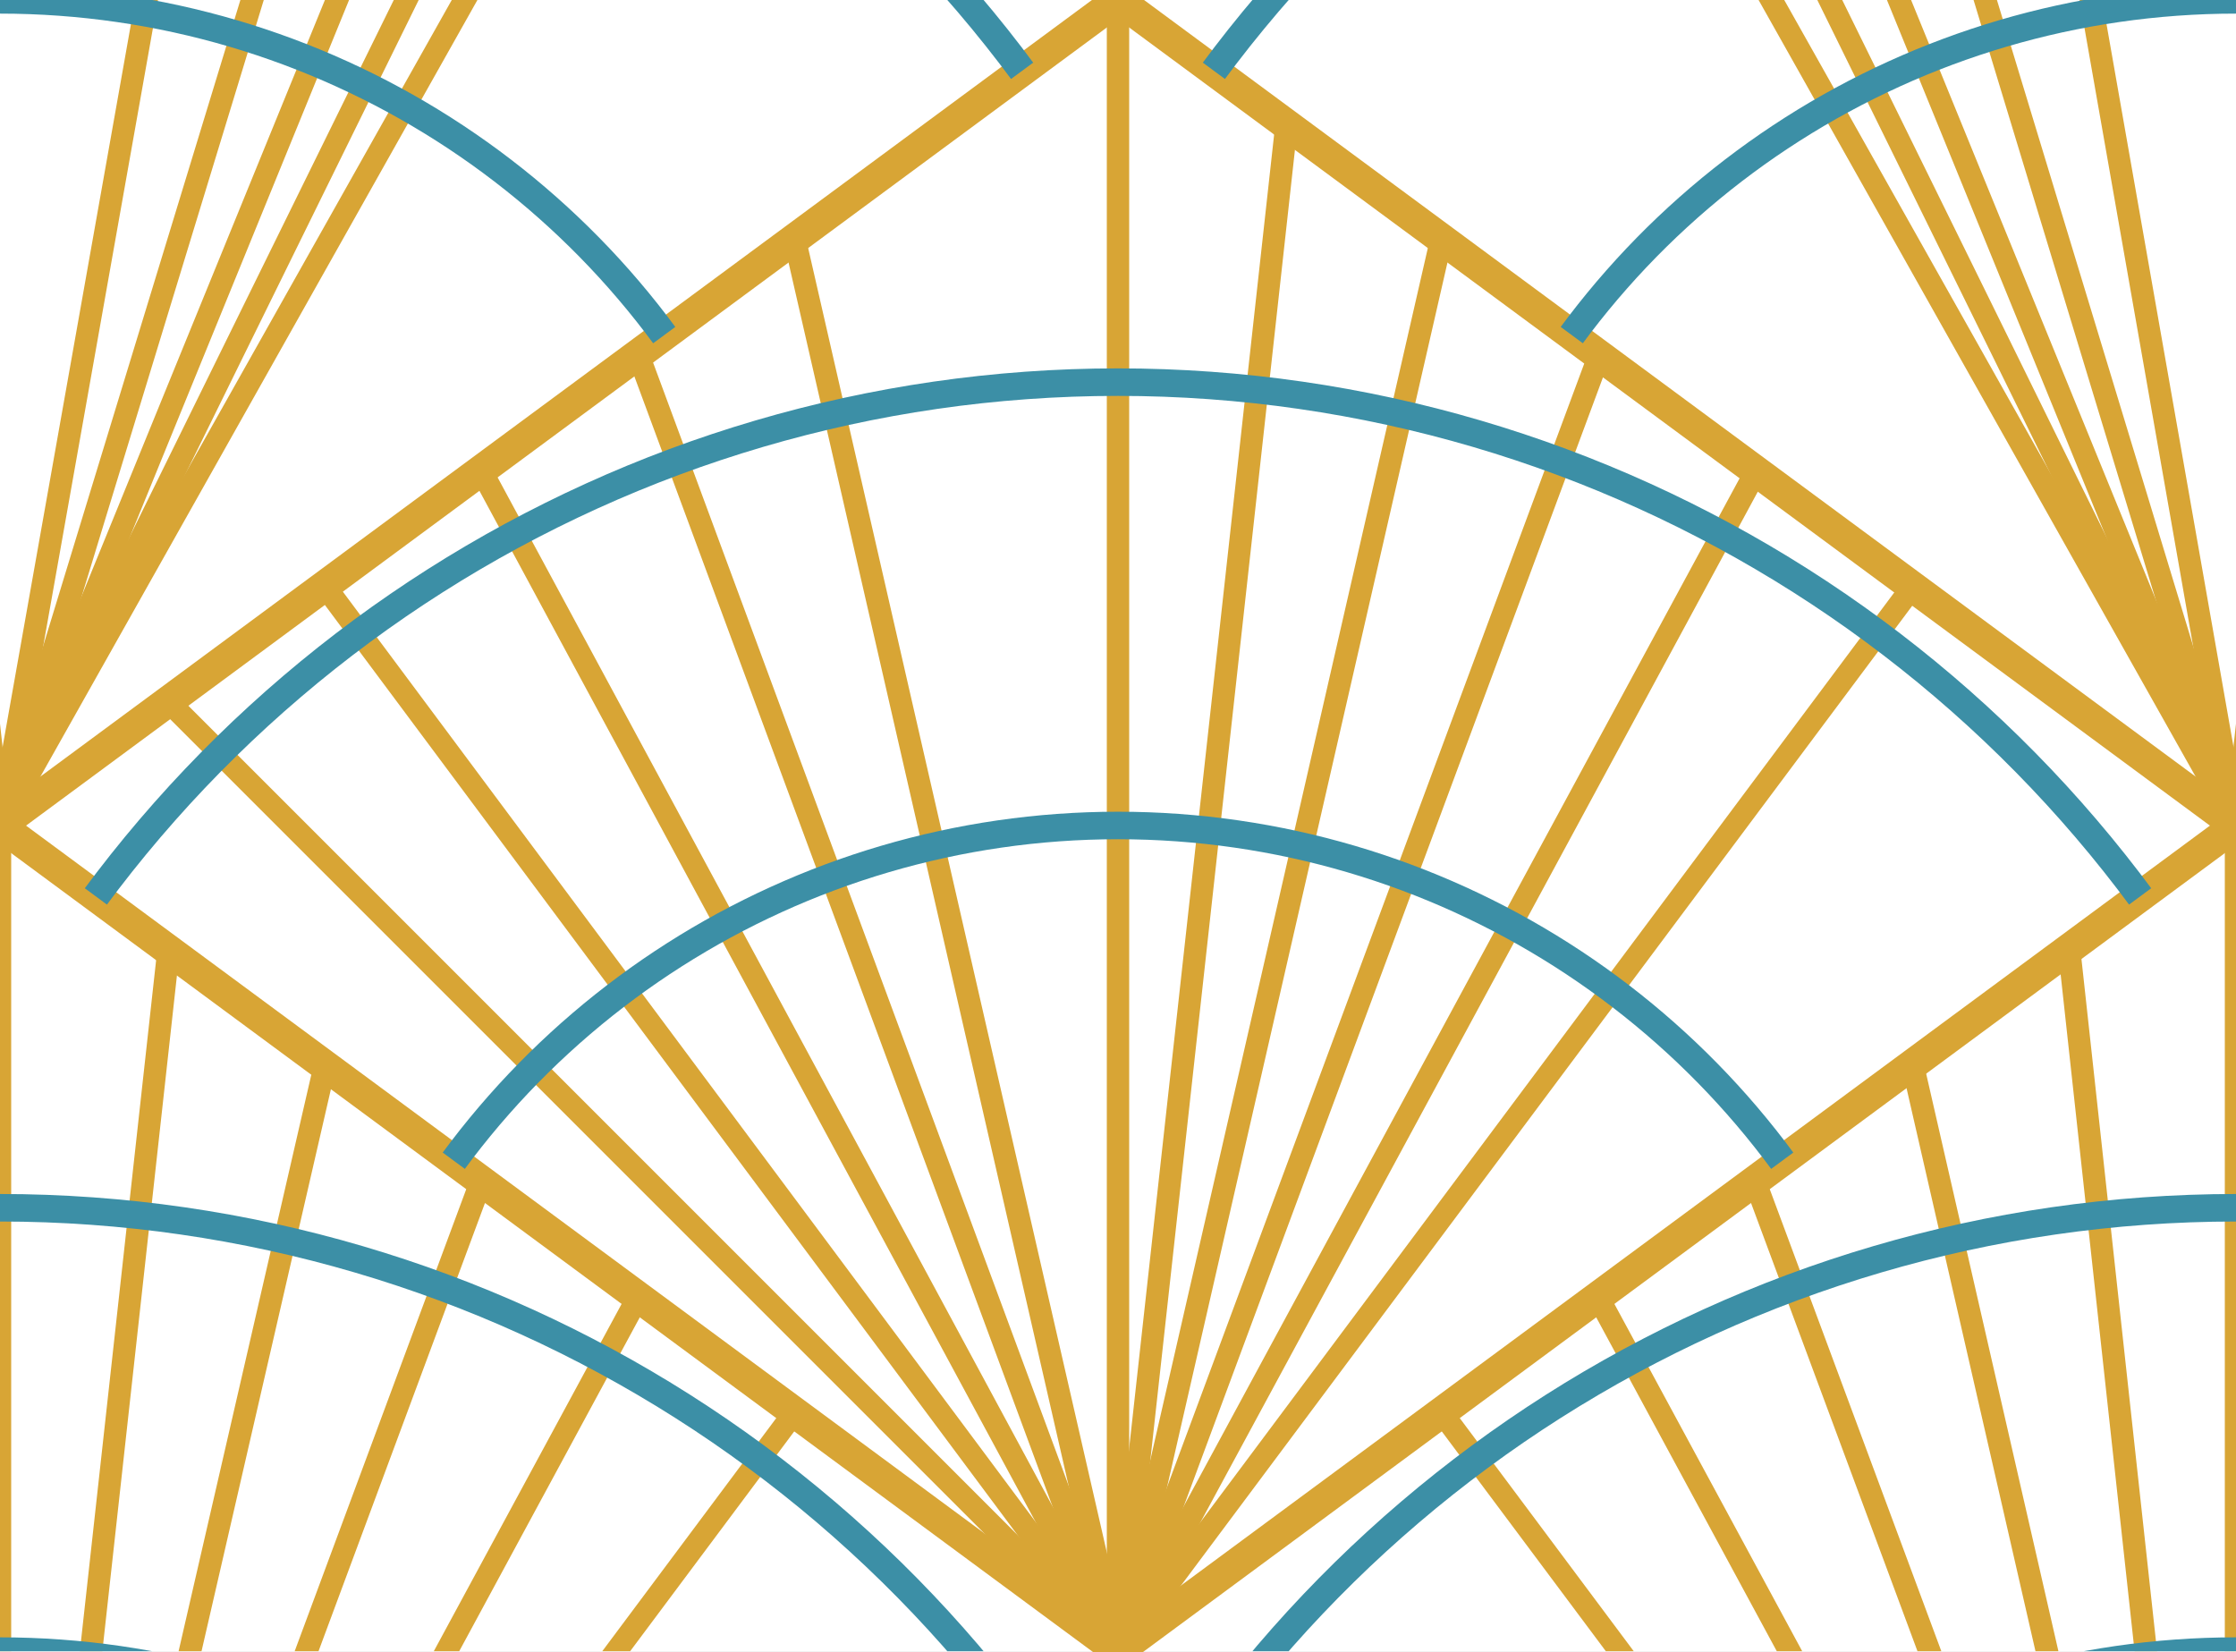
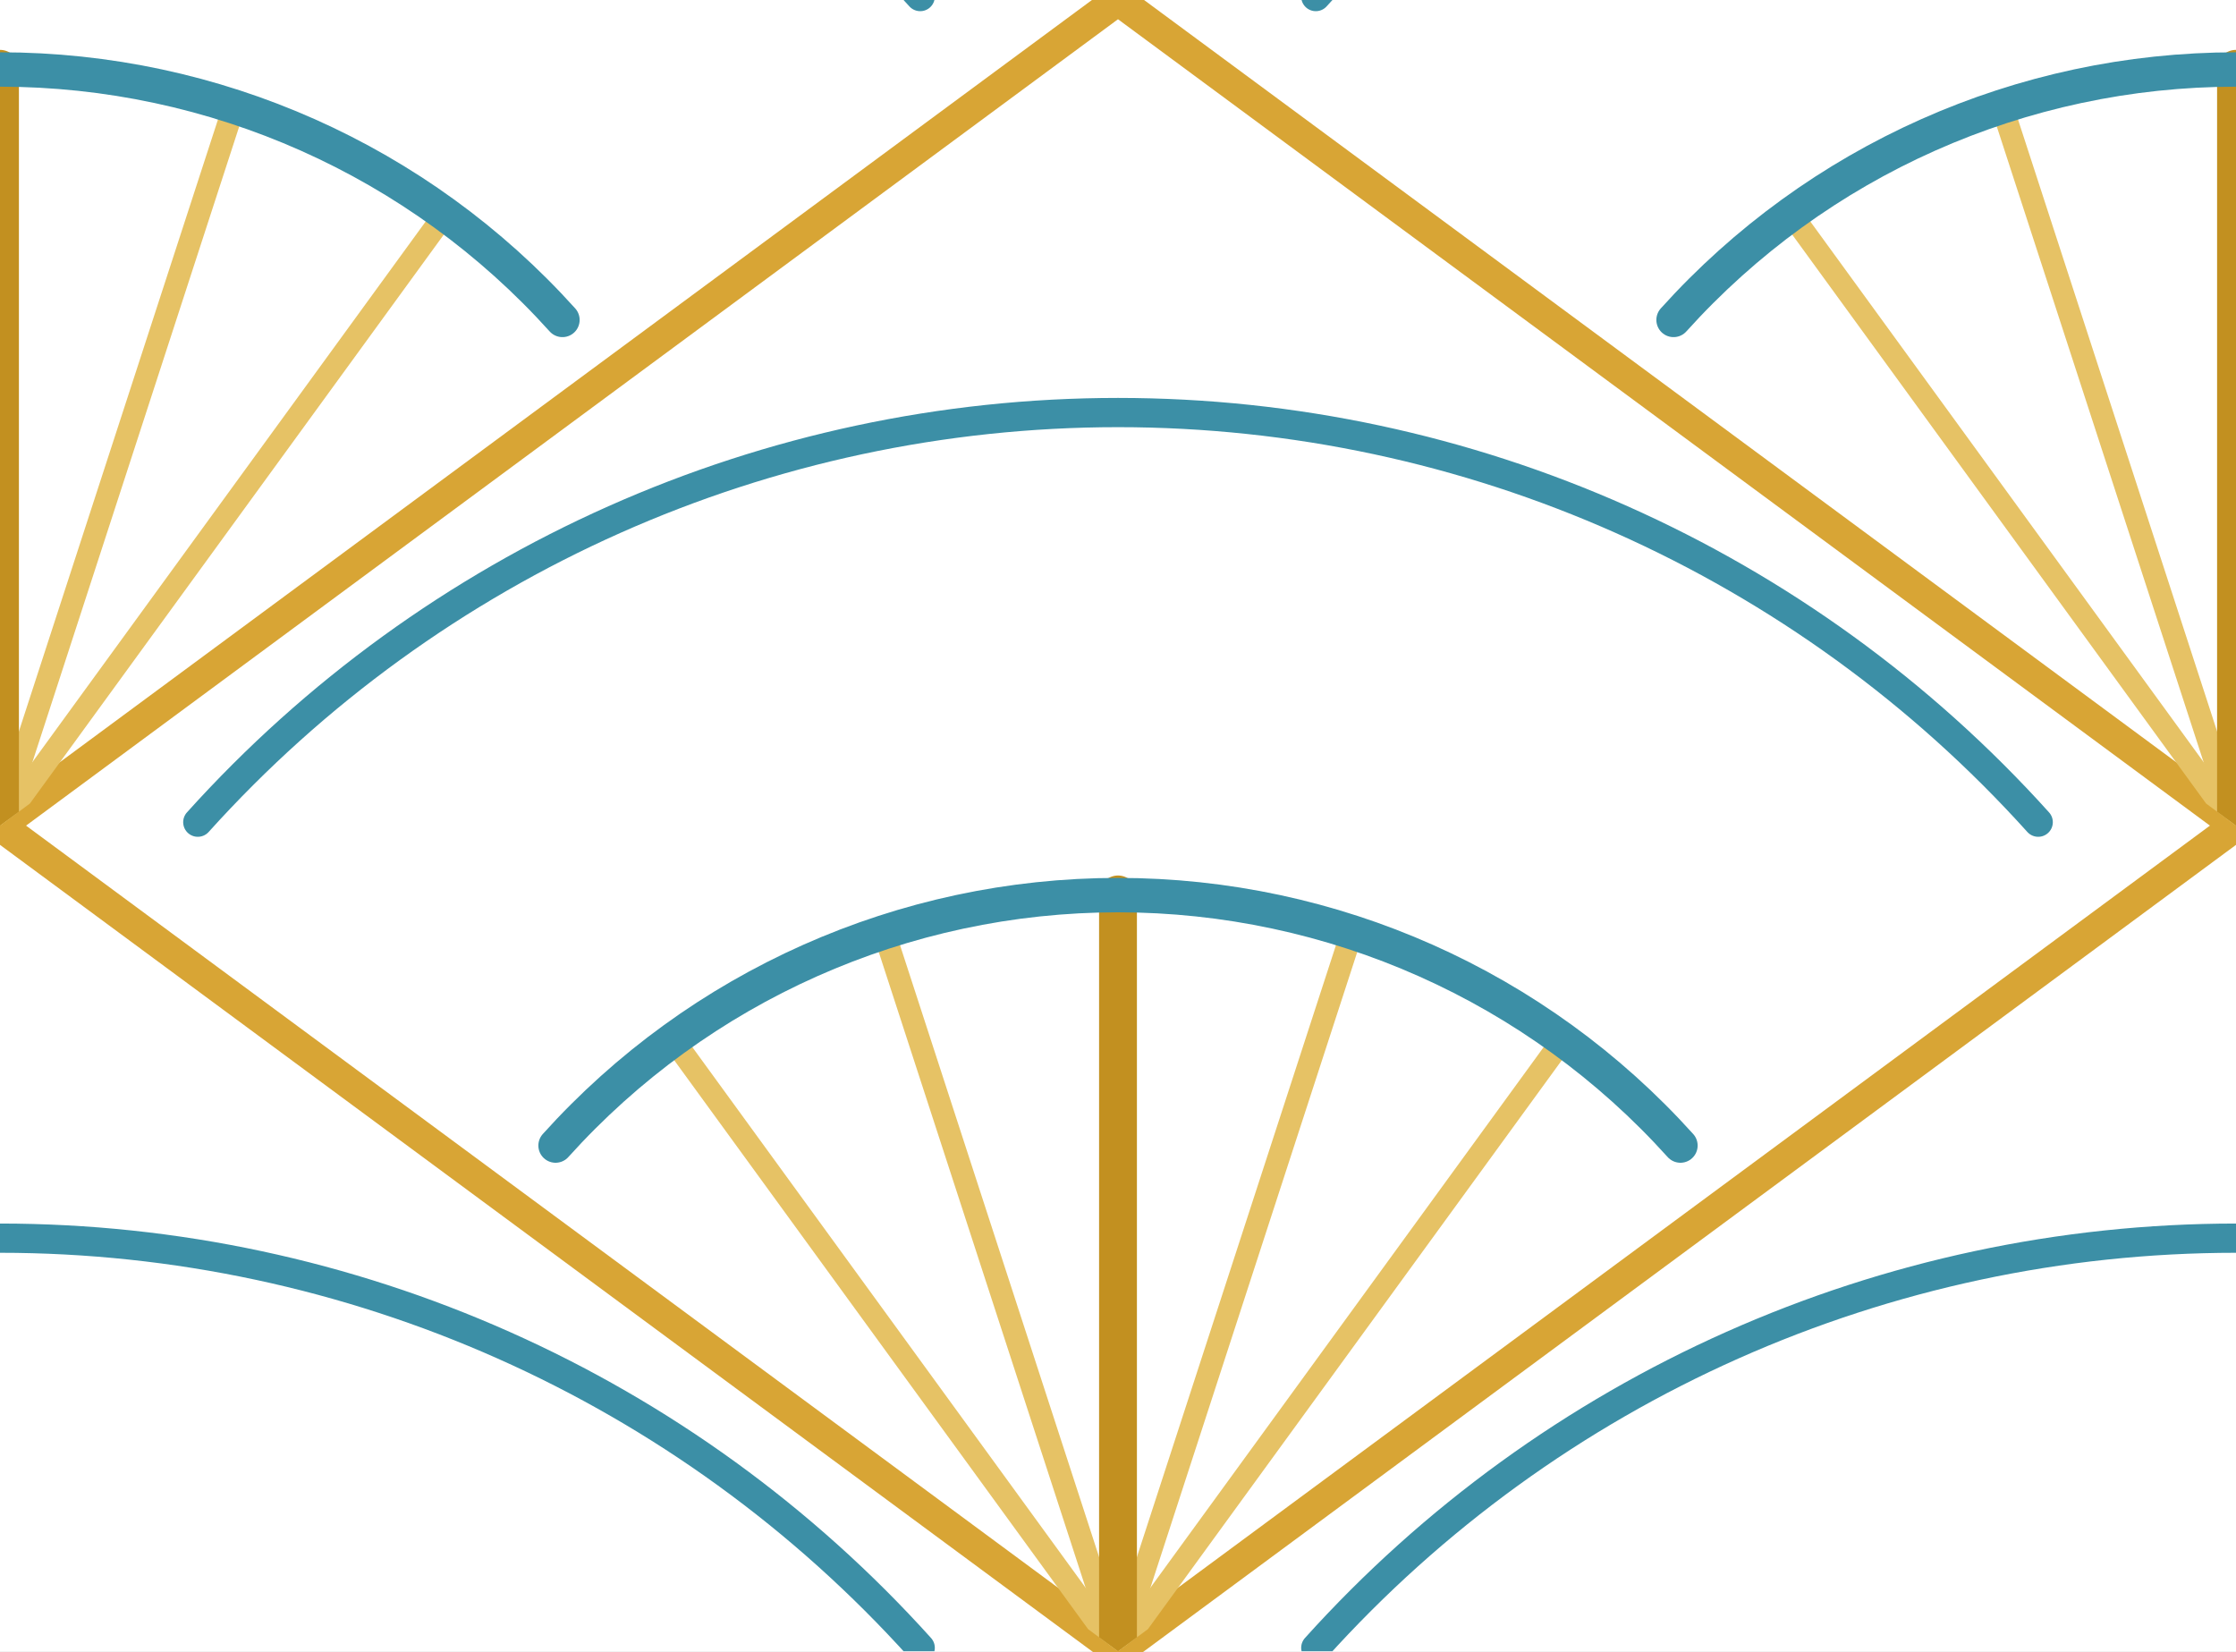
<svg xmlns="http://www.w3.org/2000/svg" width="130" height="96" viewBox="0 0 130 96">
  <defs>
    <clipPath id="clip-center">
      <polygon points="65,0 130,48 65,96 0,48" />
    </clipPath>
    <clipPath id="clip-top-left">
      <polygon points="0,0 65,0 0,48" />
    </clipPath>
    <clipPath id="clip-top-right">
      <polygon points="130,0 65,0 130,48" />
    </clipPath>
    <clipPath id="clip-bot-left">
      <polygon points="0,96 65,96 0,48" />
    </clipPath>
    <clipPath id="clip-bot-right">
      <polygon points="130,96 65,96 130,48" />
    </clipPath>
  </defs>
  <rect width="130" height="96" fill="#FFFFFF" />
  <polygon points="65,0 130,48 65,96 0,48" stroke="#D8A535" stroke-width="1.8" fill="none" stroke-linejoin="round" />
  <g clip-path="url(#clip-center)">
-     <line x1="65.0" y1="96.0" x2="9.8" y2="40.8" stroke="#D8A535" stroke-width="1.3" />
-     <line x1="65.0" y1="96.0" x2="18.9" y2="34.1" stroke="#D8A535" stroke-width="1.3" />
-     <line x1="65.0" y1="96.0" x2="28.0" y2="27.4" stroke="#D8A535" stroke-width="1.3" />
-     <line x1="65.0" y1="96.0" x2="37.1" y2="20.6" stroke="#D8A535" stroke-width="1.3" />
-     <line x1="65.0" y1="96.0" x2="46.2" y2="13.9" stroke="#D8A535" stroke-width="1.3" />
-     <line x1="65.0" y1="96.0" x2="65.0" y2="0.0" stroke="#D8A535" stroke-width="1.3" />
-     <line x1="65.0" y1="96.0" x2="74.8" y2="7.2" stroke="#D8A535" stroke-width="1.3" />
-     <line x1="65.0" y1="96.0" x2="83.8" y2="13.9" stroke="#D8A535" stroke-width="1.3" />
-     <line x1="65.0" y1="96.0" x2="93.0" y2="20.6" stroke="#D8A535" stroke-width="1.3" />
-     <line x1="65.0" y1="96.0" x2="102.1" y2="27.4" stroke="#D8A535" stroke-width="1.3" />
-     <line x1="65.0" y1="96.0" x2="111.2" y2="34.1" stroke="#D8A535" stroke-width="1.3" />
-     <path d="M 21.5 75.7 A 48.0 48.0 0 0 1 108.5 75.7" stroke="#3C8FA6" stroke-width="1.6" fill="none" stroke-linecap="round" />
-     <path d="M -2.0 64.8 A 74.0 74.0 0 0 1 132.0 64.8" stroke="#3C8FA6" stroke-width="1.6" fill="none" stroke-linecap="round" />
+     <line x1="65.0" y1="96.0" x2="39.1" y2="60.4" stroke="#E6C265" stroke-width="1.3" stroke-linecap="round" />
+     <line x1="65.0" y1="96.0" x2="51.4" y2="54.2" stroke="#E6C265" stroke-width="1.3" stroke-linecap="round" />
+     <line x1="65.0" y1="96.0" x2="78.6" y2="54.2" stroke="#E6C265" stroke-width="1.3" stroke-linecap="round" />
+     <line x1="65.0" y1="96.0" x2="90.9" y2="60.4" stroke="#E6C265" stroke-width="1.3" stroke-linecap="round" />
+     <line x1="65.0" y1="96.0" x2="65.0" y2="52.0" stroke="#C29020" stroke-width="2.2" stroke-linecap="round" />
+     <path d="M 32.3 66.6 A 44 44 0 0 1 97.7 66.6" stroke="#3C8FA6" stroke-width="2.0" fill="none" stroke-linecap="round" />
+     <path d="M 11.5 47.8 A 72 72 0 0 1 118.5 47.8" stroke="#3C8FA6" stroke-width="1.7" fill="none" stroke-linecap="round" />
  </g>
  <g clip-path="url(#clip-top-left)">
-     <line x1="0.0" y1="48.0" x2="9.8" y2="-7.2" stroke="#D8A535" stroke-width="1.3" />
-     <line x1="0.0" y1="48.0" x2="18.9" y2="-13.9" stroke="#D8A535" stroke-width="1.3" />
-     <line x1="0.0" y1="48.0" x2="28.0" y2="-20.6" stroke="#D8A535" stroke-width="1.3" />
-     <line x1="0.0" y1="48.0" x2="37.1" y2="-27.4" stroke="#D8A535" stroke-width="1.3" />
-     <line x1="0.0" y1="48.0" x2="46.2" y2="-34.1" stroke="#D8A535" stroke-width="1.3" />
-     <line x1="0.0" y1="48.0" x2="65.0" y2="0.0" stroke="#D8A535" stroke-width="1.3" />
-     <line x1="0.0" y1="48.0" x2="-9.8" y2="-40.8" stroke="#D8A535" stroke-width="1.3" />
-     <line x1="0.0" y1="48.0" x2="-18.9" y2="-34.1" stroke="#D8A535" stroke-width="1.3" />
-     <line x1="0.0" y1="48.0" x2="-28.0" y2="-27.4" stroke="#D8A535" stroke-width="1.3" />
-     <line x1="0.0" y1="48.0" x2="-37.1" y2="-20.6" stroke="#D8A535" stroke-width="1.3" />
-     <line x1="0.0" y1="48.0" x2="-46.2" y2="-13.9" stroke="#D8A535" stroke-width="1.3" />
-     <path d="M -43.5 27.7 A 48.0 48.0 0 0 1 43.5 27.7" stroke="#3C8FA6" stroke-width="1.6" fill="none" stroke-linecap="round" />
-     <path d="M -67.0 16.8 A 74.0 74.0 0 0 1 67.0 16.8" stroke="#3C8FA6" stroke-width="1.6" fill="none" stroke-linecap="round" />
+     <line x1="0.0" y1="48.0" x2="-25.9" y2="12.4" stroke="#E6C265" stroke-width="1.3" stroke-linecap="round" />
+     <line x1="0.0" y1="48.0" x2="-13.6" y2="6.2" stroke="#E6C265" stroke-width="1.3" stroke-linecap="round" />
+     <line x1="0.0" y1="48.0" x2="13.6" y2="6.2" stroke="#E6C265" stroke-width="1.3" stroke-linecap="round" />
+     <line x1="0.0" y1="48.0" x2="25.9" y2="12.4" stroke="#E6C265" stroke-width="1.3" stroke-linecap="round" />
+     <line x1="0.0" y1="48.0" x2="0.0" y2="4.0" stroke="#C29020" stroke-width="2.2" stroke-linecap="round" />
+     <path d="M -32.7 18.6 A 44 44 0 0 1 32.7 18.6" stroke="#3C8FA6" stroke-width="2.0" fill="none" stroke-linecap="round" />
+     <path d="M -53.5 -0.2 A 72 72 0 0 1 53.5 -0.2" stroke="#3C8FA6" stroke-width="1.7" fill="none" stroke-linecap="round" />
  </g>
  <g clip-path="url(#clip-top-right)">
-     <line x1="130.0" y1="48.0" x2="120.3" y2="-7.2" stroke="#D8A535" stroke-width="1.3" />
-     <line x1="130.0" y1="48.0" x2="111.2" y2="-13.9" stroke="#D8A535" stroke-width="1.3" />
-     <line x1="130.0" y1="48.0" x2="102.0" y2="-20.6" stroke="#D8A535" stroke-width="1.3" />
-     <line x1="130.0" y1="48.0" x2="92.9" y2="-27.4" stroke="#D8A535" stroke-width="1.3" />
-     <line x1="130.0" y1="48.0" x2="83.8" y2="-34.1" stroke="#D8A535" stroke-width="1.3" />
-     <line x1="130.0" y1="48.0" x2="65.0" y2="0.0" stroke="#D8A535" stroke-width="1.3" />
-     <line x1="130.0" y1="48.0" x2="139.8" y2="-40.8" stroke="#D8A535" stroke-width="1.3" />
-     <line x1="130.0" y1="48.0" x2="148.8" y2="-34.1" stroke="#D8A535" stroke-width="1.3" />
-     <line x1="130.0" y1="48.0" x2="157.9" y2="-27.4" stroke="#D8A535" stroke-width="1.3" />
-     <line x1="130.0" y1="48.0" x2="167.1" y2="-20.6" stroke="#D8A535" stroke-width="1.3" />
-     <line x1="130.0" y1="48.0" x2="176.2" y2="-13.9" stroke="#D8A535" stroke-width="1.3" />
-     <path d="M 86.5 27.7 A 48.0 48.0 0 0 1 173.5 27.7" stroke="#3C8FA6" stroke-width="1.6" fill="none" stroke-linecap="round" />
-     <path d="M 63.0 16.8 A 74.0 74.0 0 0 1 197.0 16.8" stroke="#3C8FA6" stroke-width="1.6" fill="none" stroke-linecap="round" />
+     <line x1="130.0" y1="48.0" x2="104.1" y2="12.4" stroke="#E6C265" stroke-width="1.3" stroke-linecap="round" />
+     <line x1="130.0" y1="48.0" x2="116.4" y2="6.2" stroke="#E6C265" stroke-width="1.3" stroke-linecap="round" />
+     <line x1="130.0" y1="48.0" x2="143.6" y2="6.2" stroke="#E6C265" stroke-width="1.3" stroke-linecap="round" />
+     <line x1="130.0" y1="48.0" x2="155.9" y2="12.4" stroke="#E6C265" stroke-width="1.3" stroke-linecap="round" />
+     <line x1="130.0" y1="48.0" x2="130.0" y2="4.0" stroke="#C29020" stroke-width="2.2" stroke-linecap="round" />
+     <path d="M 97.3 18.6 A 44 44 0 0 1 162.7 18.6" stroke="#3C8FA6" stroke-width="2.0" fill="none" stroke-linecap="round" />
+     <path d="M 76.5 -0.2 A 72 72 0 0 1 183.5 -0.2" stroke="#3C8FA6" stroke-width="1.7" fill="none" stroke-linecap="round" />
  </g>
  <g clip-path="url(#clip-bot-left)">
-     <line x1="0.0" y1="144.0" x2="9.8" y2="55.2" stroke="#D8A535" stroke-width="1.3" />
-     <line x1="0.0" y1="144.0" x2="18.9" y2="61.9" stroke="#D8A535" stroke-width="1.3" />
-     <line x1="0.0" y1="144.0" x2="28.0" y2="68.6" stroke="#D8A535" stroke-width="1.3" />
-     <line x1="0.0" y1="144.0" x2="37.1" y2="75.4" stroke="#D8A535" stroke-width="1.3" />
-     <line x1="0.0" y1="144.0" x2="46.2" y2="82.1" stroke="#D8A535" stroke-width="1.3" />
-     <line x1="0.0" y1="144.0" x2="0.0" y2="48.0" stroke="#D8A535" stroke-width="1.3" />
-     <line x1="0.0" y1="144.0" x2="65.0" y2="96.0" stroke="#D8A535" stroke-width="1.3" />
-     <line x1="0.0" y1="144.0" x2="-9.8" y2="88.8" stroke="#D8A535" stroke-width="1.3" />
-     <line x1="0.0" y1="144.0" x2="-18.9" y2="82.1" stroke="#D8A535" stroke-width="1.3" />
-     <line x1="0.0" y1="144.0" x2="-28.0" y2="75.4" stroke="#D8A535" stroke-width="1.3" />
-     <line x1="0.0" y1="144.0" x2="-37.1" y2="68.6" stroke="#D8A535" stroke-width="1.3" />
-     <line x1="0.0" y1="144.0" x2="-46.2" y2="61.9" stroke="#D8A535" stroke-width="1.3" />
-     <path d="M -43.5 123.7 A 48.0 48.0 0 0 1 43.5 123.7" stroke="#3C8FA6" stroke-width="1.6" fill="none" stroke-linecap="round" />
-     <path d="M -67.0 112.8 A 74.0 74.0 0 0 1 67.0 112.8" stroke="#3C8FA6" stroke-width="1.6" fill="none" stroke-linecap="round" />
+     <line x1="0.0" y1="144.0" x2="-25.9" y2="108.4" stroke="#E6C265" stroke-width="1.3" stroke-linecap="round" />
+     <line x1="0.0" y1="144.0" x2="-13.6" y2="102.2" stroke="#E6C265" stroke-width="1.3" stroke-linecap="round" />
+     <line x1="0.0" y1="144.0" x2="13.6" y2="102.2" stroke="#E6C265" stroke-width="1.3" stroke-linecap="round" />
+     <line x1="0.0" y1="144.0" x2="25.9" y2="108.4" stroke="#E6C265" stroke-width="1.3" stroke-linecap="round" />
+     <line x1="0.0" y1="144.0" x2="0.0" y2="100.0" stroke="#C29020" stroke-width="2.2" stroke-linecap="round" />
+     <path d="M -32.7 114.6 A 44 44 0 0 1 32.7 114.6" stroke="#3C8FA6" stroke-width="2.0" fill="none" stroke-linecap="round" />
+     <path d="M -53.5 95.8 A 72 72 0 0 1 53.5 95.8" stroke="#3C8FA6" stroke-width="1.7" fill="none" stroke-linecap="round" />
  </g>
  <g clip-path="url(#clip-bot-right)">
-     <line x1="130.0" y1="144.0" x2="120.3" y2="55.2" stroke="#D8A535" stroke-width="1.3" />
-     <line x1="130.0" y1="144.0" x2="111.2" y2="61.9" stroke="#D8A535" stroke-width="1.3" />
-     <line x1="130.0" y1="144.0" x2="102.0" y2="68.6" stroke="#D8A535" stroke-width="1.3" />
-     <line x1="130.0" y1="144.0" x2="92.9" y2="75.4" stroke="#D8A535" stroke-width="1.3" />
-     <line x1="130.0" y1="144.0" x2="83.8" y2="82.1" stroke="#D8A535" stroke-width="1.3" />
-     <line x1="130.0" y1="144.0" x2="130.0" y2="48.0" stroke="#D8A535" stroke-width="1.3" />
-     <line x1="130.0" y1="144.0" x2="65.0" y2="96.0" stroke="#D8A535" stroke-width="1.3" />
-     <line x1="130.0" y1="144.0" x2="139.8" y2="88.8" stroke="#D8A535" stroke-width="1.3" />
-     <line x1="130.0" y1="144.0" x2="148.8" y2="82.1" stroke="#D8A535" stroke-width="1.3" />
-     <line x1="130.0" y1="144.0" x2="157.9" y2="75.4" stroke="#D8A535" stroke-width="1.3" />
-     <line x1="130.0" y1="144.0" x2="167.1" y2="68.6" stroke="#D8A535" stroke-width="1.3" />
-     <line x1="130.0" y1="144.0" x2="176.2" y2="61.9" stroke="#D8A535" stroke-width="1.3" />
-     <path d="M 86.5 123.7 A 48.0 48.0 0 0 1 173.5 123.7" stroke="#3C8FA6" stroke-width="1.6" fill="none" stroke-linecap="round" />
-     <path d="M 63.0 112.8 A 74.0 74.0 0 0 1 197.0 112.8" stroke="#3C8FA6" stroke-width="1.6" fill="none" stroke-linecap="round" />
+     <line x1="130.0" y1="144.0" x2="104.1" y2="108.4" stroke="#E6C265" stroke-width="1.3" stroke-linecap="round" />
+     <line x1="130.0" y1="144.0" x2="116.4" y2="102.2" stroke="#E6C265" stroke-width="1.3" stroke-linecap="round" />
+     <line x1="130.0" y1="144.0" x2="143.6" y2="102.2" stroke="#E6C265" stroke-width="1.3" stroke-linecap="round" />
+     <line x1="130.0" y1="144.0" x2="155.9" y2="108.4" stroke="#E6C265" stroke-width="1.3" stroke-linecap="round" />
+     <line x1="130.0" y1="144.0" x2="130.0" y2="100.0" stroke="#C29020" stroke-width="2.2" stroke-linecap="round" />
+     <path d="M 97.3 114.6 A 44 44 0 0 1 162.7 114.6" stroke="#3C8FA6" stroke-width="2.0" fill="none" stroke-linecap="round" />
+     <path d="M 76.5 95.8 A 72 72 0 0 1 183.5 95.8" stroke="#3C8FA6" stroke-width="1.7" fill="none" stroke-linecap="round" />
  </g>
</svg>
